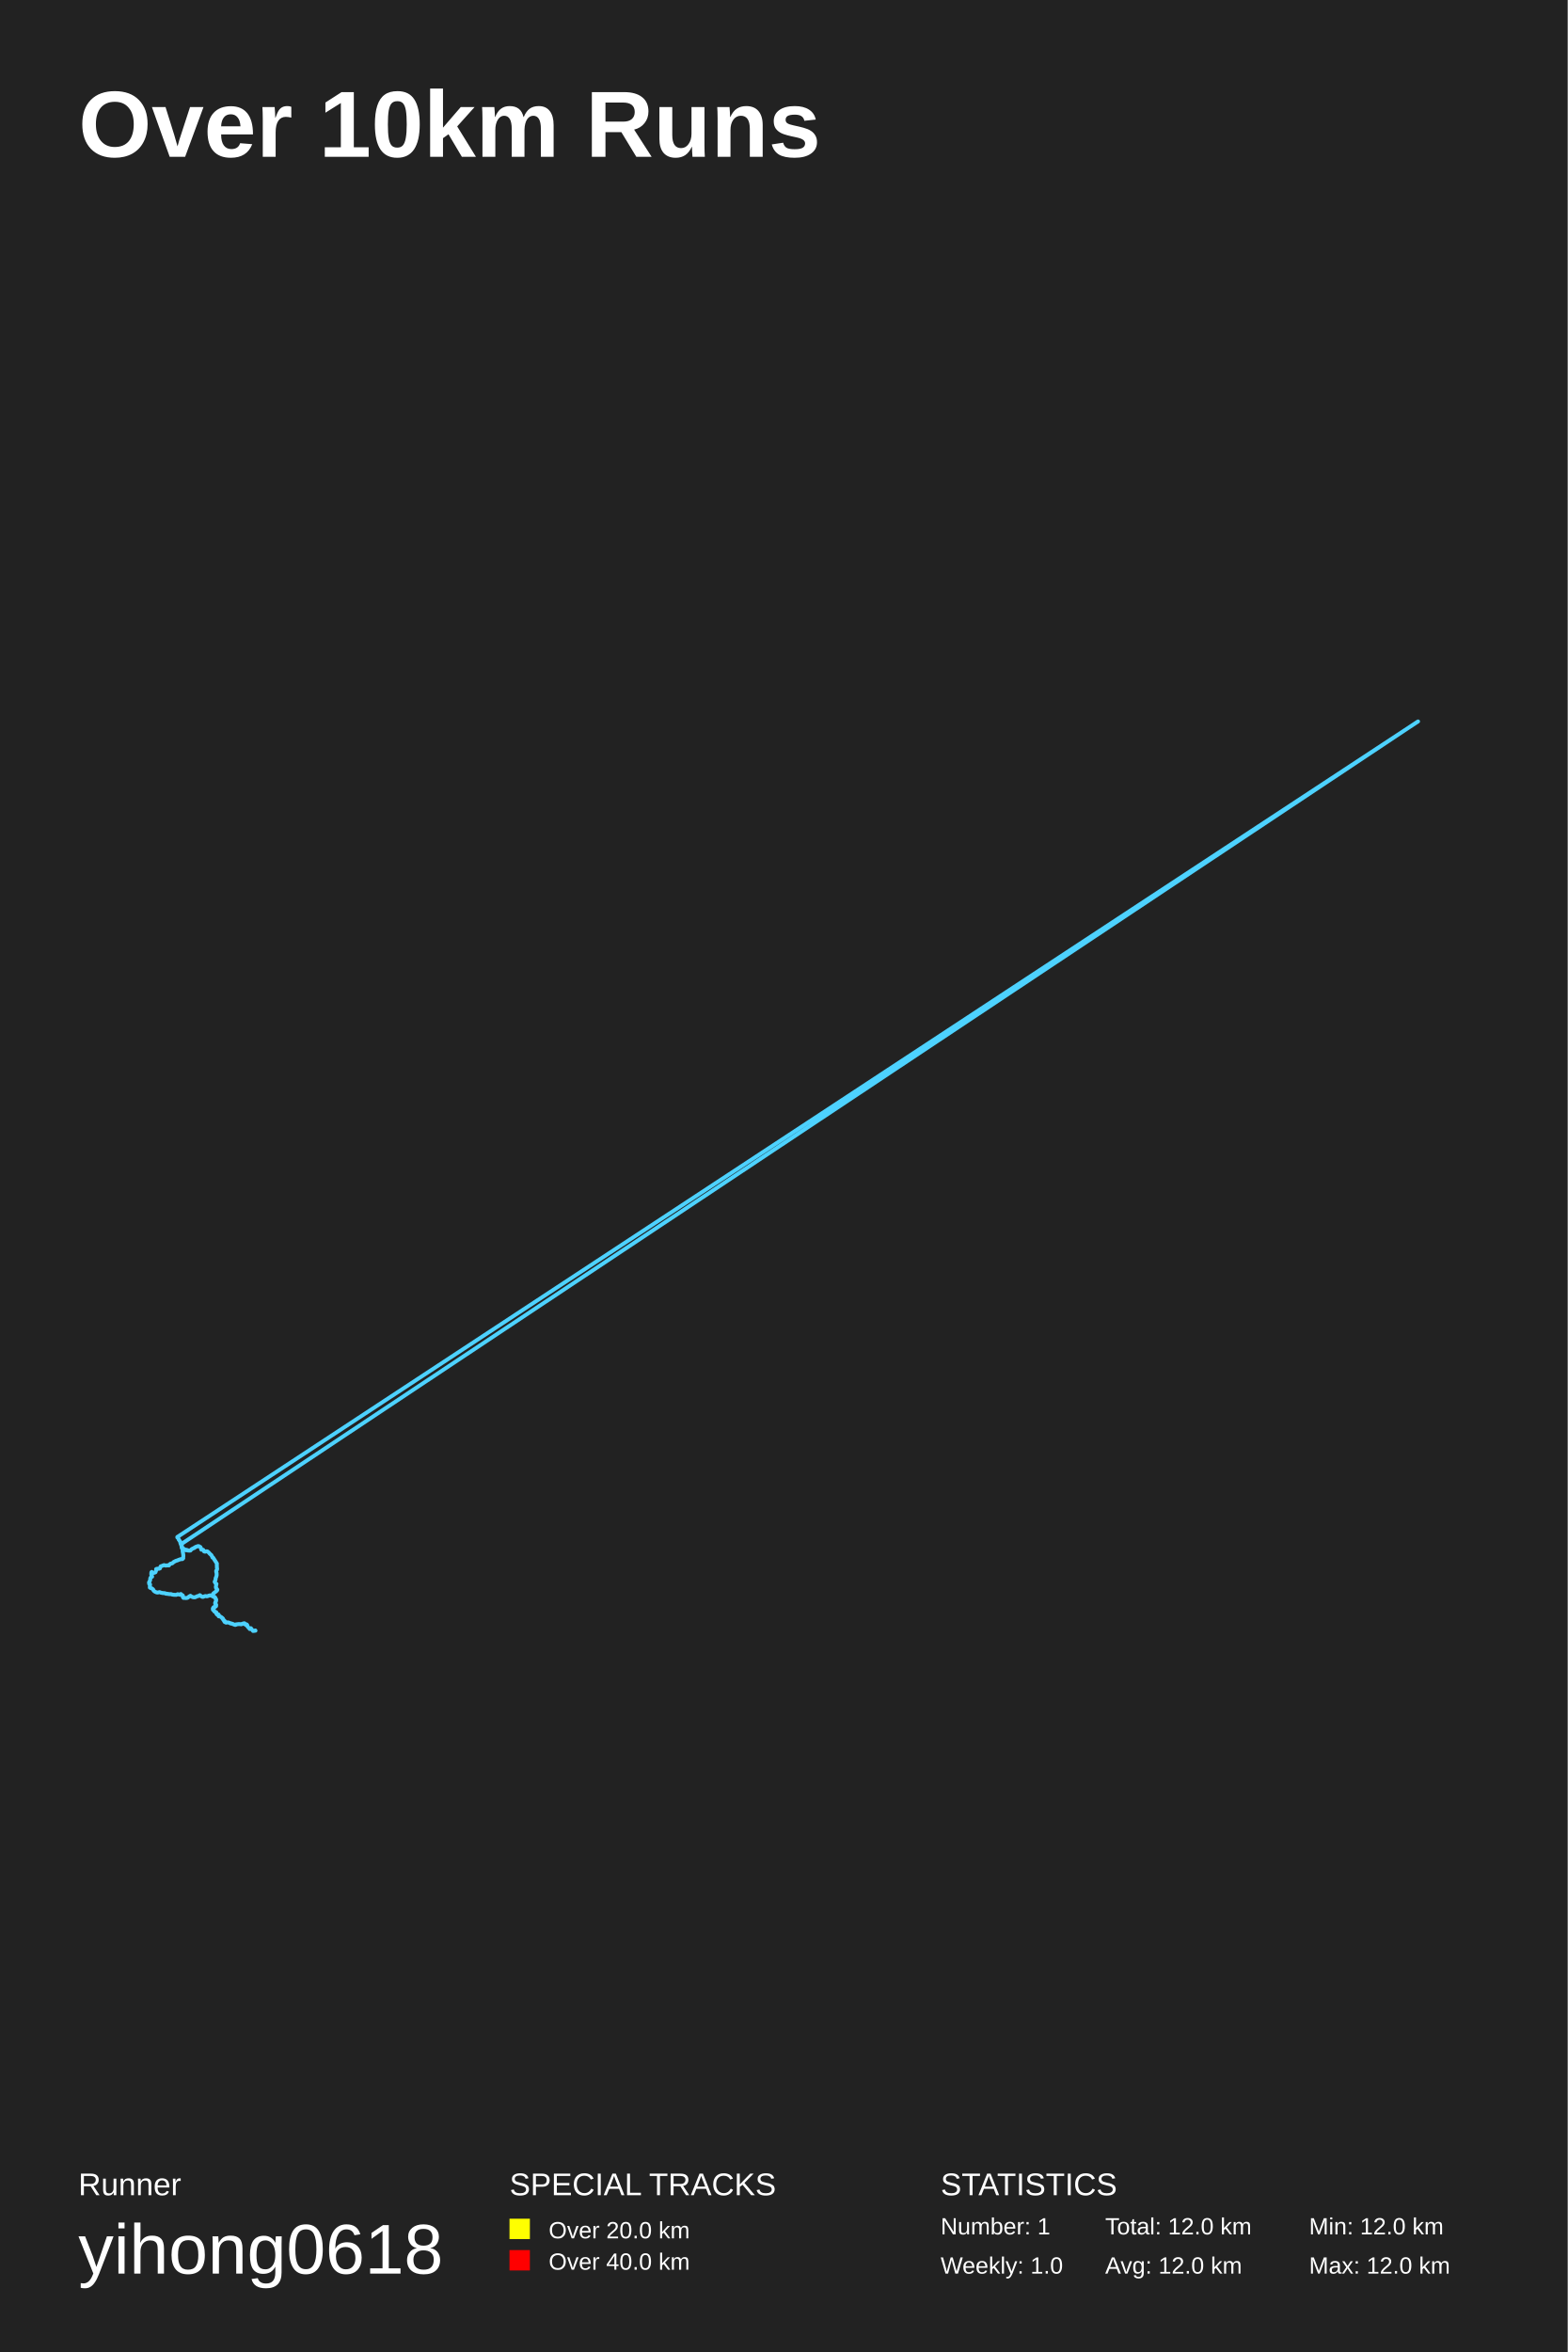
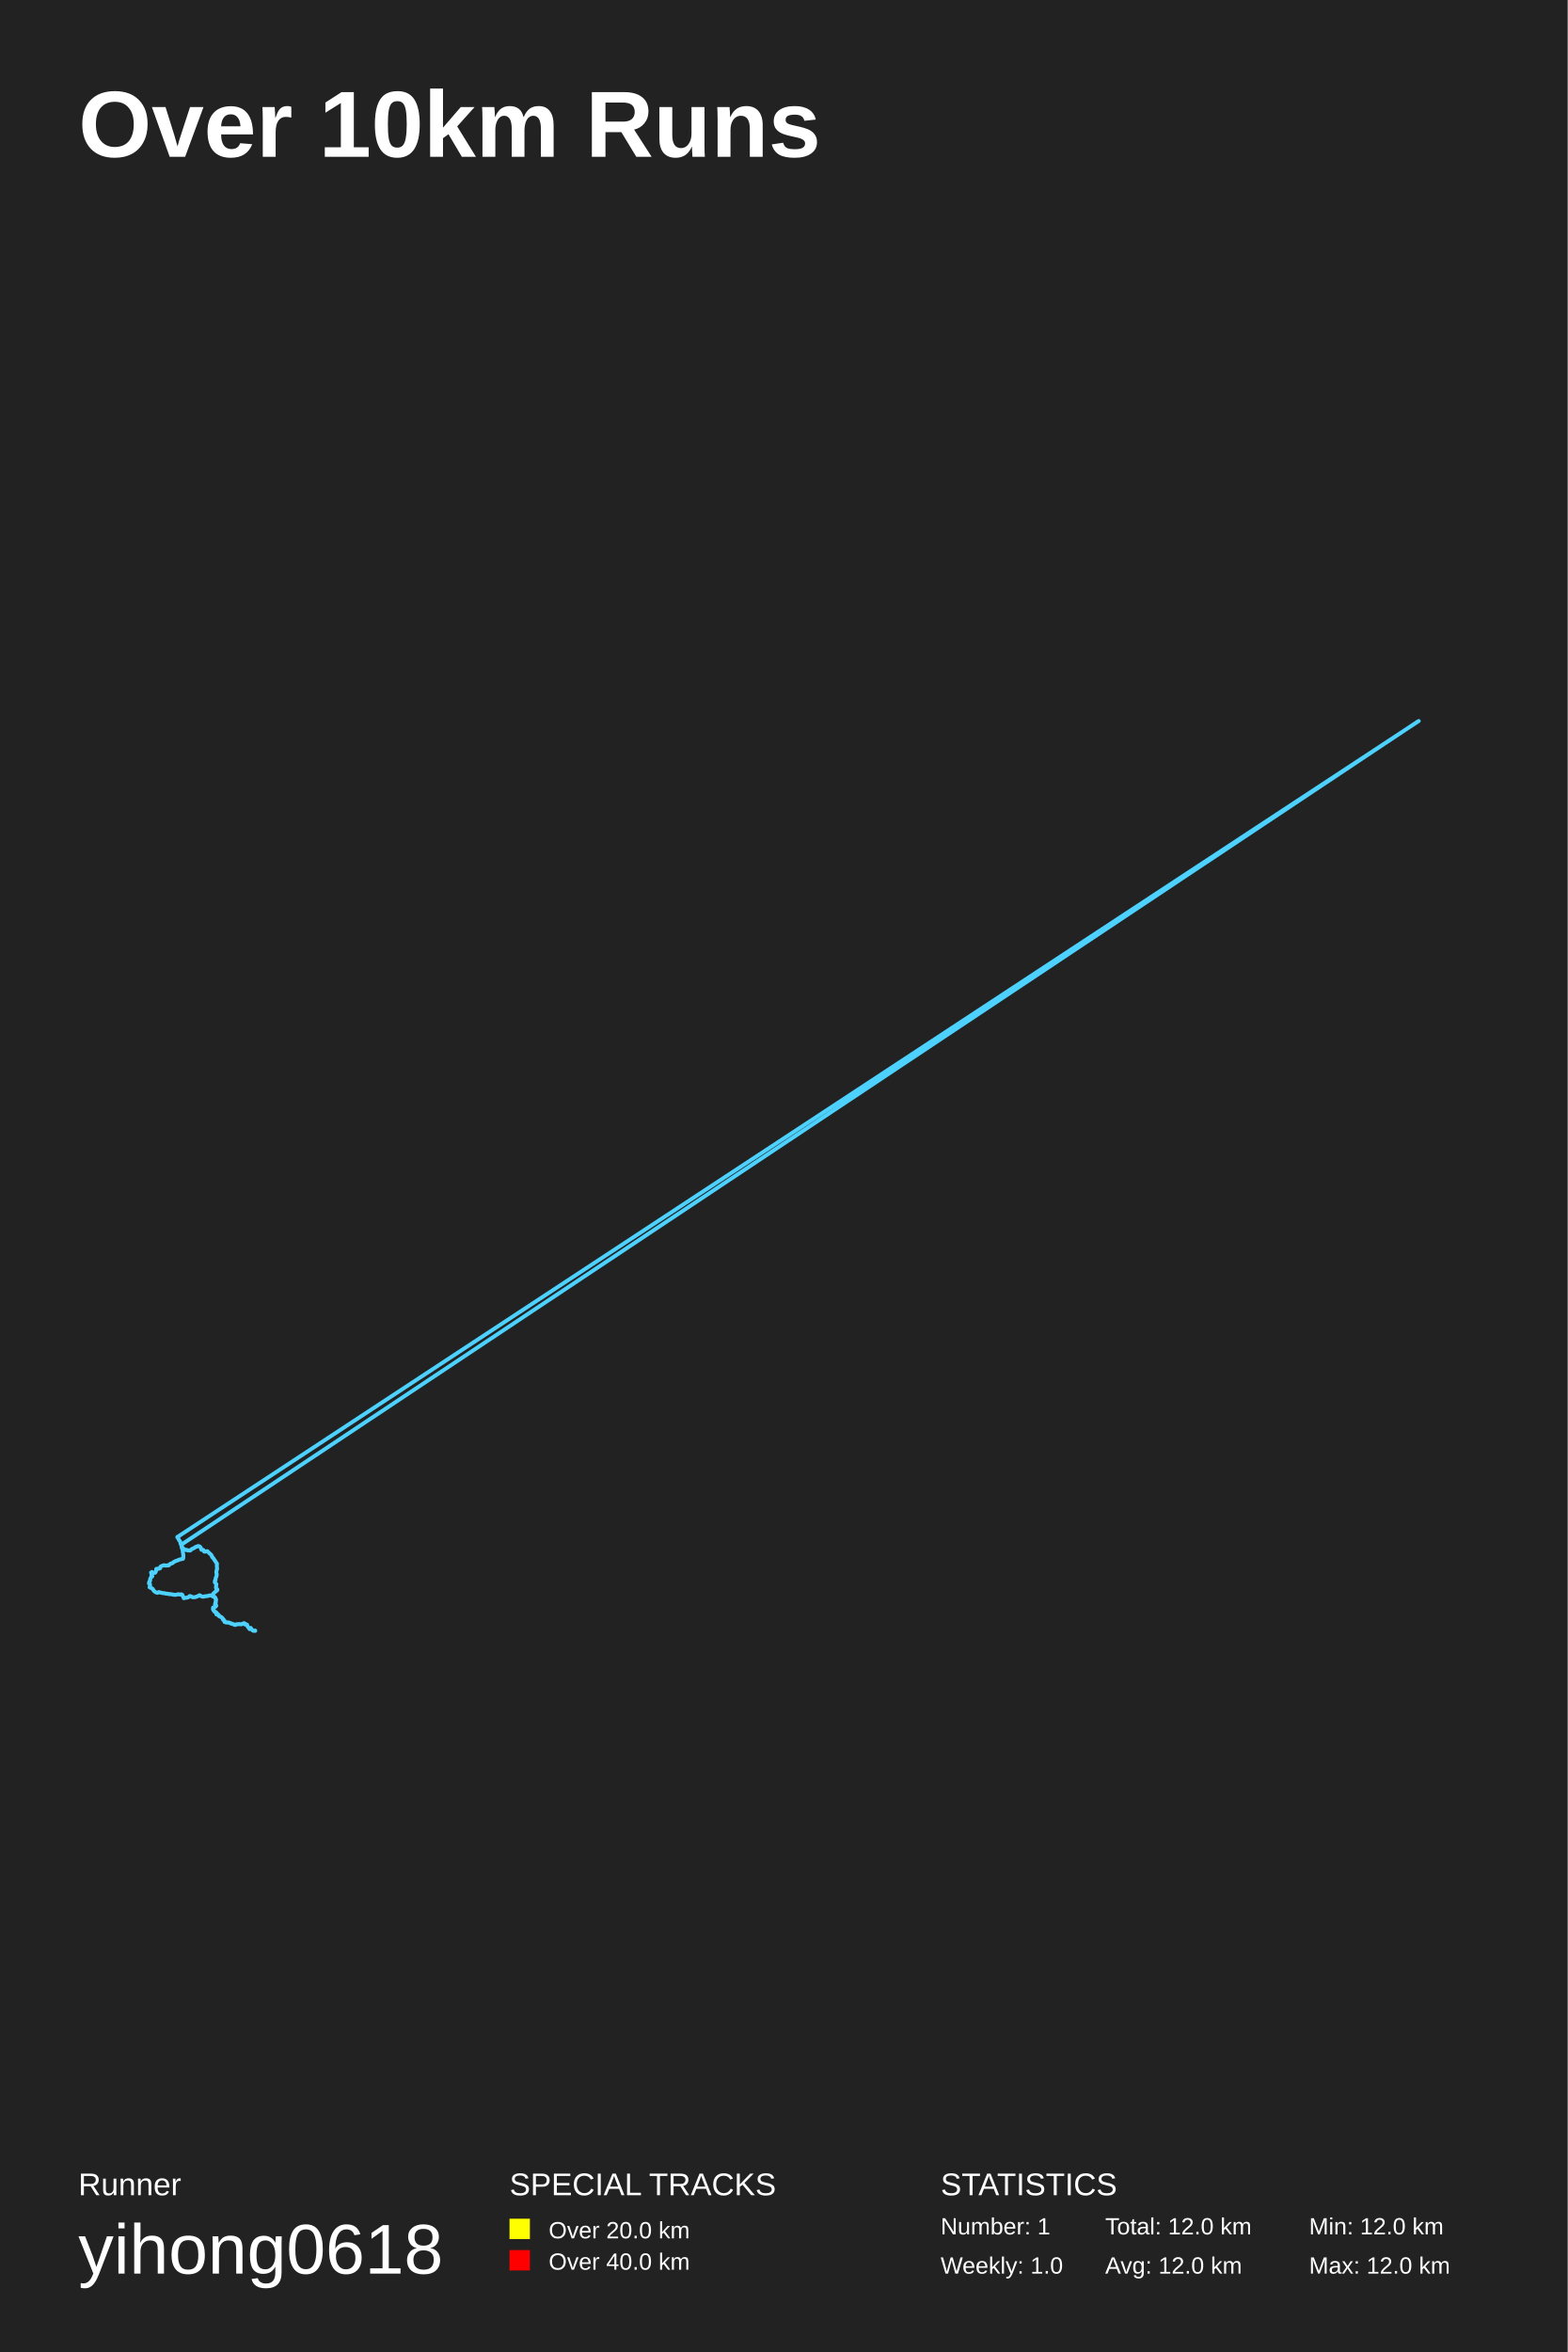
<svg xmlns="http://www.w3.org/2000/svg" baseProfile="full" height="300mm" version="1.1" viewBox="0,0,200,300" width="200mm">
  <defs />
  <rect fill="#222222" height="300" width="200" x="0" y="0" />
  <text fill="#FFFFFF" style="font-size:12px; font-family:Arial; font-weight:bold;" x="10" y="20">Over 10km Runs</text>
  <text fill="#FFFFFF" style="font-size:4px; font-family:Arial" x="10" y="280">Runner</text>
  <text fill="#FFFFFF" style="font-size:9px; font-family:Arial" x="10" y="290">yihong0618</text>
  <text fill="#FFFFFF" style="font-size:4px; font-family:Arial" x="65" y="280">SPECIAL TRACKS</text>
  <rect fill="yellow" height="2.6" width="2.6" x="65" y="283" />
  <text fill="#FFFFFF" style="font-size:3px; font-family:Arial" x="70" y="285.5">Over 20.0 km</text>
  <rect fill="red" height="2.6" width="2.6" x="65" y="287" />
  <text fill="#FFFFFF" style="font-size:3px; font-family:Arial" x="70" y="289.5">Over 40.0 km</text>
  <text fill="#FFFFFF" style="font-size:4px; font-family:Arial" x="120" y="280">STATISTICS</text>
  <text fill="#FFFFFF" style="font-size:3px; font-family:Arial" x="120" y="285">Number: 1</text>
  <text fill="#FFFFFF" style="font-size:3px; font-family:Arial" x="120" y="290">Weekly: 1.0</text>
  <text fill="#FFFFFF" style="font-size:3px; font-family:Arial" x="141" y="285">Total: 12.0 km</text>
  <text fill="#FFFFFF" style="font-size:3px; font-family:Arial" x="141" y="290">Avg: 12.0 km</text>
  <text fill="#FFFFFF" style="font-size:3px; font-family:Arial" x="167" y="285">Min: 12.0 km</text>
  <text fill="#FFFFFF" style="font-size:3px; font-family:Arial" x="167" y="290">Max: 12.0 km</text>
-   <polyline fill="none" opacity="1" points="31.505,207.377 31.5,207.277 31.414,207.23 31.305,207.23 31.234,207.151 31.12,207.067 31.015,207.114 30.897,207.14 30.783,207.183 30.673,207.172 30.564,207.151 30.431,207.156 30.279,207.177 30.127,207.188 29.989,207.256 29.866,207.204 29.69,207.146 29.585,207.098 29.414,207.077 29.286,207.003 29.139,206.945 28.987,206.935 28.849,206.972 28.659,206.882 28.569,206.719 28.526,206.656 28.421,206.503 28.35,206.414 28.25,206.282 28.179,206.24 28.07,206.187 27.899,206.161 27.842,206.04 27.851,205.913 27.704,205.95 27.604,205.834 27.604,205.66 27.49,205.634 27.357,205.56 27.291,205.439 27.167,205.334 27.153,205.165 27.257,204.997 27.428,204.976 27.566,204.812 27.523,204.702 27.457,204.575 27.447,204.422 27.533,204.275 27.561,204.117 27.533,203.98 27.49,203.827 27.376,203.701 27.214,203.643 27.224,203.653 27.243,203.653 27.214,203.659 27.229,203.653 27.219,203.659 27.214,203.669 27.214,203.664 27.134,203.553 27.138,203.422 27.176,203.306 27.257,203.216 27.338,203.153 27.447,203.074 27.566,202.979 27.685,202.869 27.728,202.769 27.661,202.668 27.571,202.568 27.533,202.41 27.566,202.3 27.571,202.184 27.618,202.031 27.49,201.947 27.462,201.878 27.386,201.768 27.457,201.589 27.509,201.467 27.504,201.315 27.58,201.141 27.618,201.02 27.642,200.883 27.633,200.762 27.633,200.63 27.595,200.53 27.58,200.372 27.675,200.23 27.699,200.093 27.671,199.945 27.671,199.792 27.661,199.618 27.671,199.429 27.181,198.67 27.105,198.66 27.067,198.57 27.034,198.481 27.005,198.444 26.972,198.354 26.906,198.307 26.83,198.238 26.758,198.18 26.711,198.112 26.63,198.028 26.511,197.922 26.426,197.87 26.359,197.87 26.236,197.901 26.127,197.922 26.022,197.875 25.979,197.759 25.922,197.68 25.808,197.659 25.704,197.664 25.708,197.622 25.742,197.617 25.723,197.611 25.689,197.643 25.67,197.638 25.685,197.664 25.68,197.638 25.694,197.617 25.699,197.606 25.623,197.48 25.609,197.406 25.566,197.327 25.528,197.311 25.447,197.264 25.381,197.216 25.295,197.211 25.257,197.216 25.233,197.211 25.143,197.248 25.072,197.295 24.996,197.295 24.944,197.338 24.844,197.374 24.801,197.443 24.739,197.459 24.663,197.49 24.582,197.532 24.483,197.575 24.383,197.664 24.288,197.775 24.179,197.78 24.103,197.78 23.989,197.764 23.946,197.754 23.965,197.738 23.984,197.748 23.946,197.769 23.884,197.712 23.808,197.68 23.727,197.738 23.67,197.659 23.561,197.706 23.485,197.606 23.423,197.532 23.357,197.496 23.342,197.49 23.285,197.417 23.209,197.374 23.195,197.385 23.19,197.369 23.176,197.295 23.205,197.211 23.176,197.143 23.114,197.064 23.091,197.006 23.053,196.932 23.019,196.827 22.996,196.637 22.924,196.568 22.882,196.458 22.81,196.405 22.796,196.316 22.72,196.21 22.682,196.121 22.663,196.105 22.625,196.11 22.649,196.11 22.635,196.105 22.639,196.1 22.644,196.094 22.687,196.047 22.692,196.026 22.635,196.031 22.63,196.047 22.62,196.047 22.63,196.057 22.625,196.047 22.63,196.042 22.635,196.036 22.639,196.036 180.91,92.022 180.815,92.08 180.815,92.08 180.815,92.08 180.724,92.138 23.086,196.979 23.119,197.111 23.186,197.195 23.167,197.316 23.19,197.453 23.257,197.548 23.304,197.669 23.3,197.838 23.328,198.007 23.361,198.186 23.38,198.317 23.39,198.475 23.366,198.654 23.38,198.749 23.271,198.865 23.076,198.87 22.929,198.913 22.796,198.96 22.63,199.034 22.482,199.076 22.373,199.123 22.264,199.181 22.131,199.25 22.079,199.318 22.05,199.339 22.041,199.345 21.984,199.403 21.884,199.424 21.756,199.45 21.665,199.518 21.613,199.571 21.556,199.671 21.428,199.671 21.337,199.655 21.209,199.687 21.086,199.687 20.995,199.634 20.877,199.645 20.805,199.676 20.725,199.713 20.611,199.755 20.506,199.782 20.459,199.866 20.425,199.966 20.411,200.05 20.359,200.066 20.321,200.093 20.226,200.108 20.121,200.087 19.998,200.103 19.912,200.14 19.931,200.182 19.922,200.282 19.907,200.33 19.893,200.388 19.874,200.44 19.831,200.546 19.727,200.593 19.622,200.614 19.542,200.635 19.451,200.672 19.413,200.635 19.366,200.625 19.342,200.582 19.314,200.567 19.356,200.498 19.375,200.509 19.318,200.546 19.304,200.651 19.299,200.82 19.366,200.978 19.409,201.109 19.261,201.162 19.166,201.325 19.166,201.51 19.1,201.678 19.01,201.841 19.038,202.036 19.147,202.094 19.133,202.194 19.119,202.321 19.114,202.495 19.238,202.563 19.39,202.616 19.542,202.742 19.603,202.895 19.789,203.032 19.988,203.116 20.14,203.127 20.349,203.074 20.535,203.148 20.734,203.19 20.948,203.206 21.048,203.216 21.185,203.285 21.347,203.285 21.485,203.316 21.651,203.332 21.827,203.332 21.965,203.385 22.131,203.411 22.297,203.422 22.492,203.427 22.658,203.343 22.777,203.364 22.953,203.416 23.072,203.316 23.152,203.401 23.323,203.511 23.319,203.696 23.409,203.817 23.499,203.806 23.727,203.833 23.936,203.801 24.107,203.653 24.288,203.543 24.454,203.659 24.63,203.727 24.867,203.738 24.996,203.685 25.162,203.601 25.347,203.564 25.49,203.464 25.632,203.564 25.765,203.669 25.917,203.685 26.046,203.622 26.212,203.574 26.397,203.611 26.559,203.564 26.682,203.516 26.815,203.485 26.996,203.548 27.148,203.585 27.257,203.627 27.4,203.701 27.481,203.875 27.58,204.017 27.566,204.191 27.504,204.359 27.476,204.549 27.58,204.696 27.566,204.865 27.414,204.981 27.267,205.049 27.21,205.213 27.291,205.386 27.381,205.56 27.576,205.634 27.652,205.781 27.704,205.913 27.884,205.934 27.96,206.103 28.136,206.213 28.298,206.319 28.44,206.445 28.512,206.614 28.649,206.735 28.778,206.903 28.972,206.935 29.181,206.961 29.343,207.035 29.538,207.082 29.699,207.135 29.866,207.214 30.046,207.256 30.203,207.188 30.393,207.156 30.588,207.156 30.749,207.167 30.901,207.125 31.049,207.067 31.186,207.051 31.31,207.161 31.471,207.198 31.552,207.298 31.581,207.446 31.69,207.588 31.794,207.678 31.856,207.783 31.932,207.762 31.956,207.683 32.008,207.678 32.084,207.788 32.189,207.915 32.284,208.031 32.445,208.015 32.54,207.999 32.517,207.978 32.578,207.967 32.574,207.978 32.593,207.994" stroke="#4DD2FF" stroke-dasharray="none" stroke-linecap="round" stroke-linejoin="round" stroke-width="0.5" />
+   <polyline fill="none" opacity="1" points="31.519,207.33 31.443,207.23 31.348,207.225 31.253,207.204 31.167,207.082 31.049,207.082 30.935,207.125 30.835,207.172 30.706,207.193 30.611,207.151 30.478,207.156 30.341,207.167 30.179,207.172 30.056,207.256 29.908,207.251 29.752,207.156 29.628,207.125 29.476,207.098 29.343,207.024 29.186,206.977 29.034,206.935 28.911,206.961 28.649,206.888 28.63,206.782 28.554,206.677 28.436,206.582 28.402,206.424 28.269,206.292 28.222,206.271 28.098,206.219 27.989,206.166 27.87,206.076 27.884,205.971 27.756,205.939 27.604,205.913 27.623,205.713 27.528,205.644 27.4,205.608 27.31,205.486 27.219,205.376 27.162,205.223 27.186,205.044 27.371,204.976 27.533,204.886 27.557,204.733 27.433,204.633 27.471,204.486 27.5,204.322 27.533,204.17 27.571,204.027 27.471,203.89 27.428,203.738 27.291,203.648 27.229,203.653 27.257,203.648 27.219,203.659 27.224,203.659 27.219,203.659 27.21,203.664 27.214,203.659 27.181,203.632 27.134,203.469 27.153,203.364 27.229,203.253 27.319,203.164 27.395,203.095 27.523,203.006 27.642,202.89 27.728,202.811 27.709,202.7 27.585,202.621 27.547,202.474 27.566,202.347 27.576,202.242 27.604,202.084 27.542,201.963 27.481,201.92 27.4,201.82 27.419,201.62 27.5,201.531 27.5,201.373 27.538,201.209 27.614,201.083 27.628,200.93 27.652,200.798 27.618,200.677 27.599,200.577 27.604,200.456 27.647,200.261 27.699,200.129 27.685,199.992 27.671,199.85 27.661,199.692 27.685,199.46 27.656,199.413 27.157,198.67 27.062,198.612 27.039,198.518 27.015,198.444 26.986,198.391 26.939,198.312 26.868,198.249 26.787,198.186 26.735,198.149 26.678,198.064 26.545,197.964 26.469,197.859 26.402,197.859 26.279,197.885 26.179,197.917 26.051,197.906 25.989,197.801 25.951,197.706 25.856,197.664 25.732,197.685 25.713,197.627 25.718,197.617 25.708,197.633 25.689,197.648 25.666,197.638 25.699,197.638 25.694,197.643 25.694,197.633 25.699,197.627 25.637,197.522 25.623,197.448 25.571,197.343 25.547,197.316 25.485,197.274 25.409,197.222 25.324,197.232 25.281,197.206 25.267,197.195 25.176,197.243 25.1,197.28 25.034,197.28 24.972,197.316 24.882,197.369 24.82,197.427 24.763,197.443 24.692,197.49 24.63,197.506 24.521,197.564 24.416,197.617 24.326,197.733 24.226,197.775 24.141,197.754 24.022,197.764 23.946,197.764 23.965,197.738 23.993,197.754 23.96,197.748 23.913,197.743 23.827,197.685 23.775,197.712 23.684,197.675 23.599,197.675 23.513,197.643 23.437,197.548 23.361,197.501 23.347,197.506 23.319,197.453 23.252,197.374 23.19,197.406 23.209,197.38 23.171,197.338 23.195,197.237 23.205,197.169 23.129,197.095 23.105,197.037 23.053,196.963 23.038,196.869 23.005,196.742 22.967,196.584 22.886,196.5 22.829,196.437 22.801,196.358 22.753,196.252 22.682,196.157 22.658,196.094 22.63,196.1 22.644,196.11 22.649,196.11 22.63,196.1 22.639,196.1 22.673,196.089 22.696,196.026 22.687,196.068 22.639,196.042 22.625,196.047 22.62,196.057 22.625,196.047 22.63,196.047 22.63,196.036 22.639,196.042 181.0,91.964 180.815,92.08 180.815,92.08 180.815,92.08 180.81,92.07 180.629,92.196 23.119,197.037 23.181,197.137 23.167,197.269 23.19,197.39 23.224,197.511 23.281,197.611 23.295,197.759 23.319,197.901 23.347,198.112 23.376,198.27 23.39,198.402 23.38,198.586 23.38,198.718 23.342,198.828 23.148,198.86 22.996,198.907 22.839,198.939 22.696,199.013 22.554,199.065 22.402,199.108 22.307,199.171 22.178,199.229 22.093,199.281 22.05,199.345 22.05,199.334 22.003,199.381 21.927,199.413 21.813,199.418 21.713,199.487 21.623,199.539 21.585,199.629 21.485,199.682 21.385,199.65 21.252,199.682 21.133,199.703 21.029,199.661 20.929,199.64 20.824,199.682 20.753,199.692 20.663,199.745 20.558,199.771 20.473,199.829 20.43,199.929 20.44,200.024 20.368,200.056 20.33,200.082 20.269,200.093 20.154,200.098 20.045,200.082 19.926,200.124 19.926,200.161 19.931,200.245 19.917,200.314 19.893,200.361 19.888,200.419 19.865,200.509 19.774,200.614 19.656,200.593 19.594,200.63 19.494,200.688 19.428,200.656 19.375,200.604 19.361,200.609 19.318,200.567 19.356,200.551 19.375,200.503 19.333,200.556 19.266,200.582 19.333,200.735 19.328,200.93 19.432,201.062 19.318,201.141 19.209,201.267 19.143,201.457 19.162,201.604 19.038,201.773 19.005,201.984 19.124,202.042 19.143,202.147 19.143,202.273 19.081,202.458 19.195,202.521 19.342,202.579 19.489,202.668 19.57,202.837 19.708,202.984 19.893,203.106 20.093,203.169 20.273,203.063 20.449,203.132 20.658,203.174 20.862,203.211 21.01,203.216 21.157,203.269 21.285,203.279 21.433,203.285 21.594,203.337 21.76,203.322 21.922,203.364 22.074,203.39 22.25,203.416 22.43,203.427 22.601,203.374 22.73,203.337 22.891,203.395 23.034,203.364 23.133,203.348 23.262,203.422 23.338,203.627 23.409,203.754 23.452,203.859 23.646,203.79 23.841,203.79 24.055,203.717 24.202,203.574 24.402,203.627 24.54,203.727 24.791,203.732 24.934,203.706 25.1,203.643 25.286,203.58 25.442,203.469 25.575,203.527 25.727,203.627 25.875,203.659 26.008,203.653 26.141,203.601 26.326,203.59 26.497,203.574 26.654,203.522 26.763,203.495 26.925,203.501 27.091,203.585 27.195,203.601 27.352,203.659 27.471,203.79 27.533,203.964 27.552,204.122 27.538,204.307 27.514,204.48 27.481,204.665 27.59,204.807 27.49,204.944 27.324,204.991 27.229,205.155 27.234,205.323 27.338,205.492 27.504,205.613 27.652,205.713 27.637,205.882 27.827,205.913 27.908,206.045 28.055,206.161 28.245,206.271 28.378,206.392 28.488,206.545 28.616,206.677 28.697,206.851 28.896,206.94 29.096,206.935 29.276,206.982 29.466,207.061 29.633,207.125 29.828,207.177 29.98,207.262 30.146,207.198 30.312,207.183 30.507,207.161 30.683,207.161 30.84,207.146 31.001,207.093 31.134,207.03 31.272,207.109 31.4,207.188 31.538,207.246 31.562,207.388 31.633,207.525 31.752,207.646 31.837,207.793 31.908,207.783 31.98,207.725 31.98,207.635 32.056,207.746 32.146,207.867 32.246,207.978 32.374,208.02 32.54,207.994 32.517,207.978 32.559,207.978 32.559,208.004 32.559,208.02" stroke="#4DD2FF" stroke-dasharray="none" stroke-linecap="round" stroke-linejoin="round" stroke-width="0.5" />
</svg>
